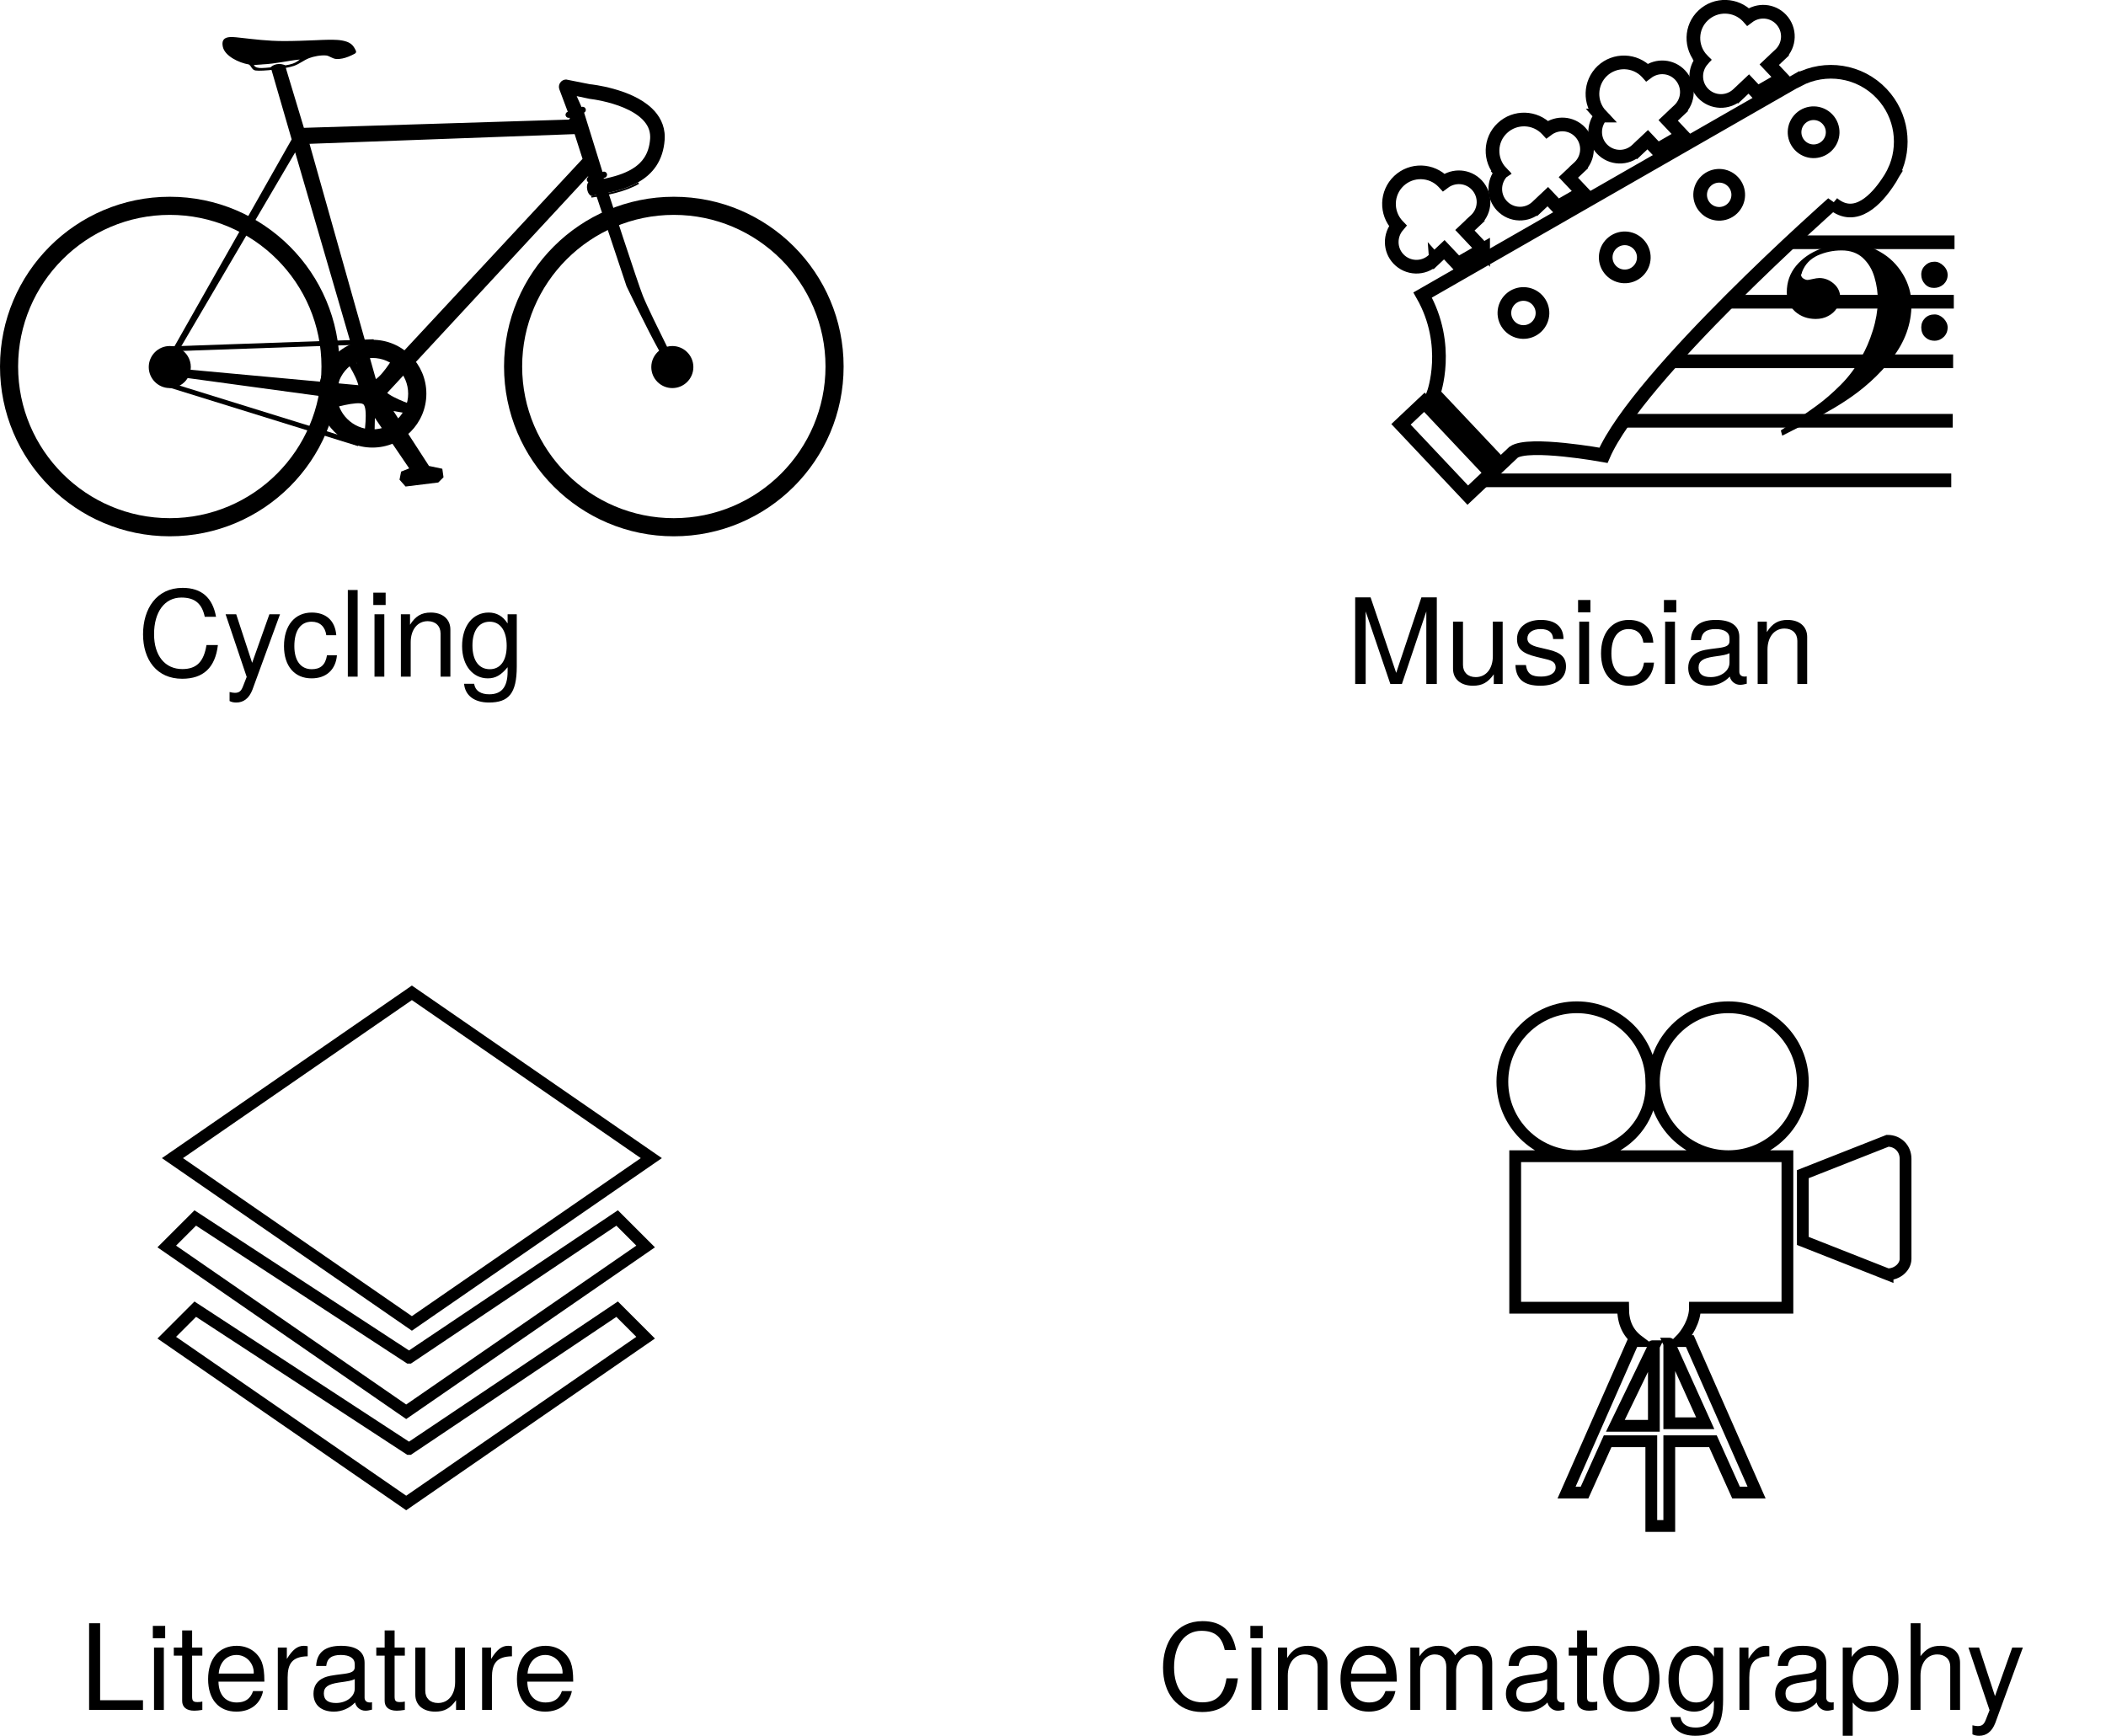
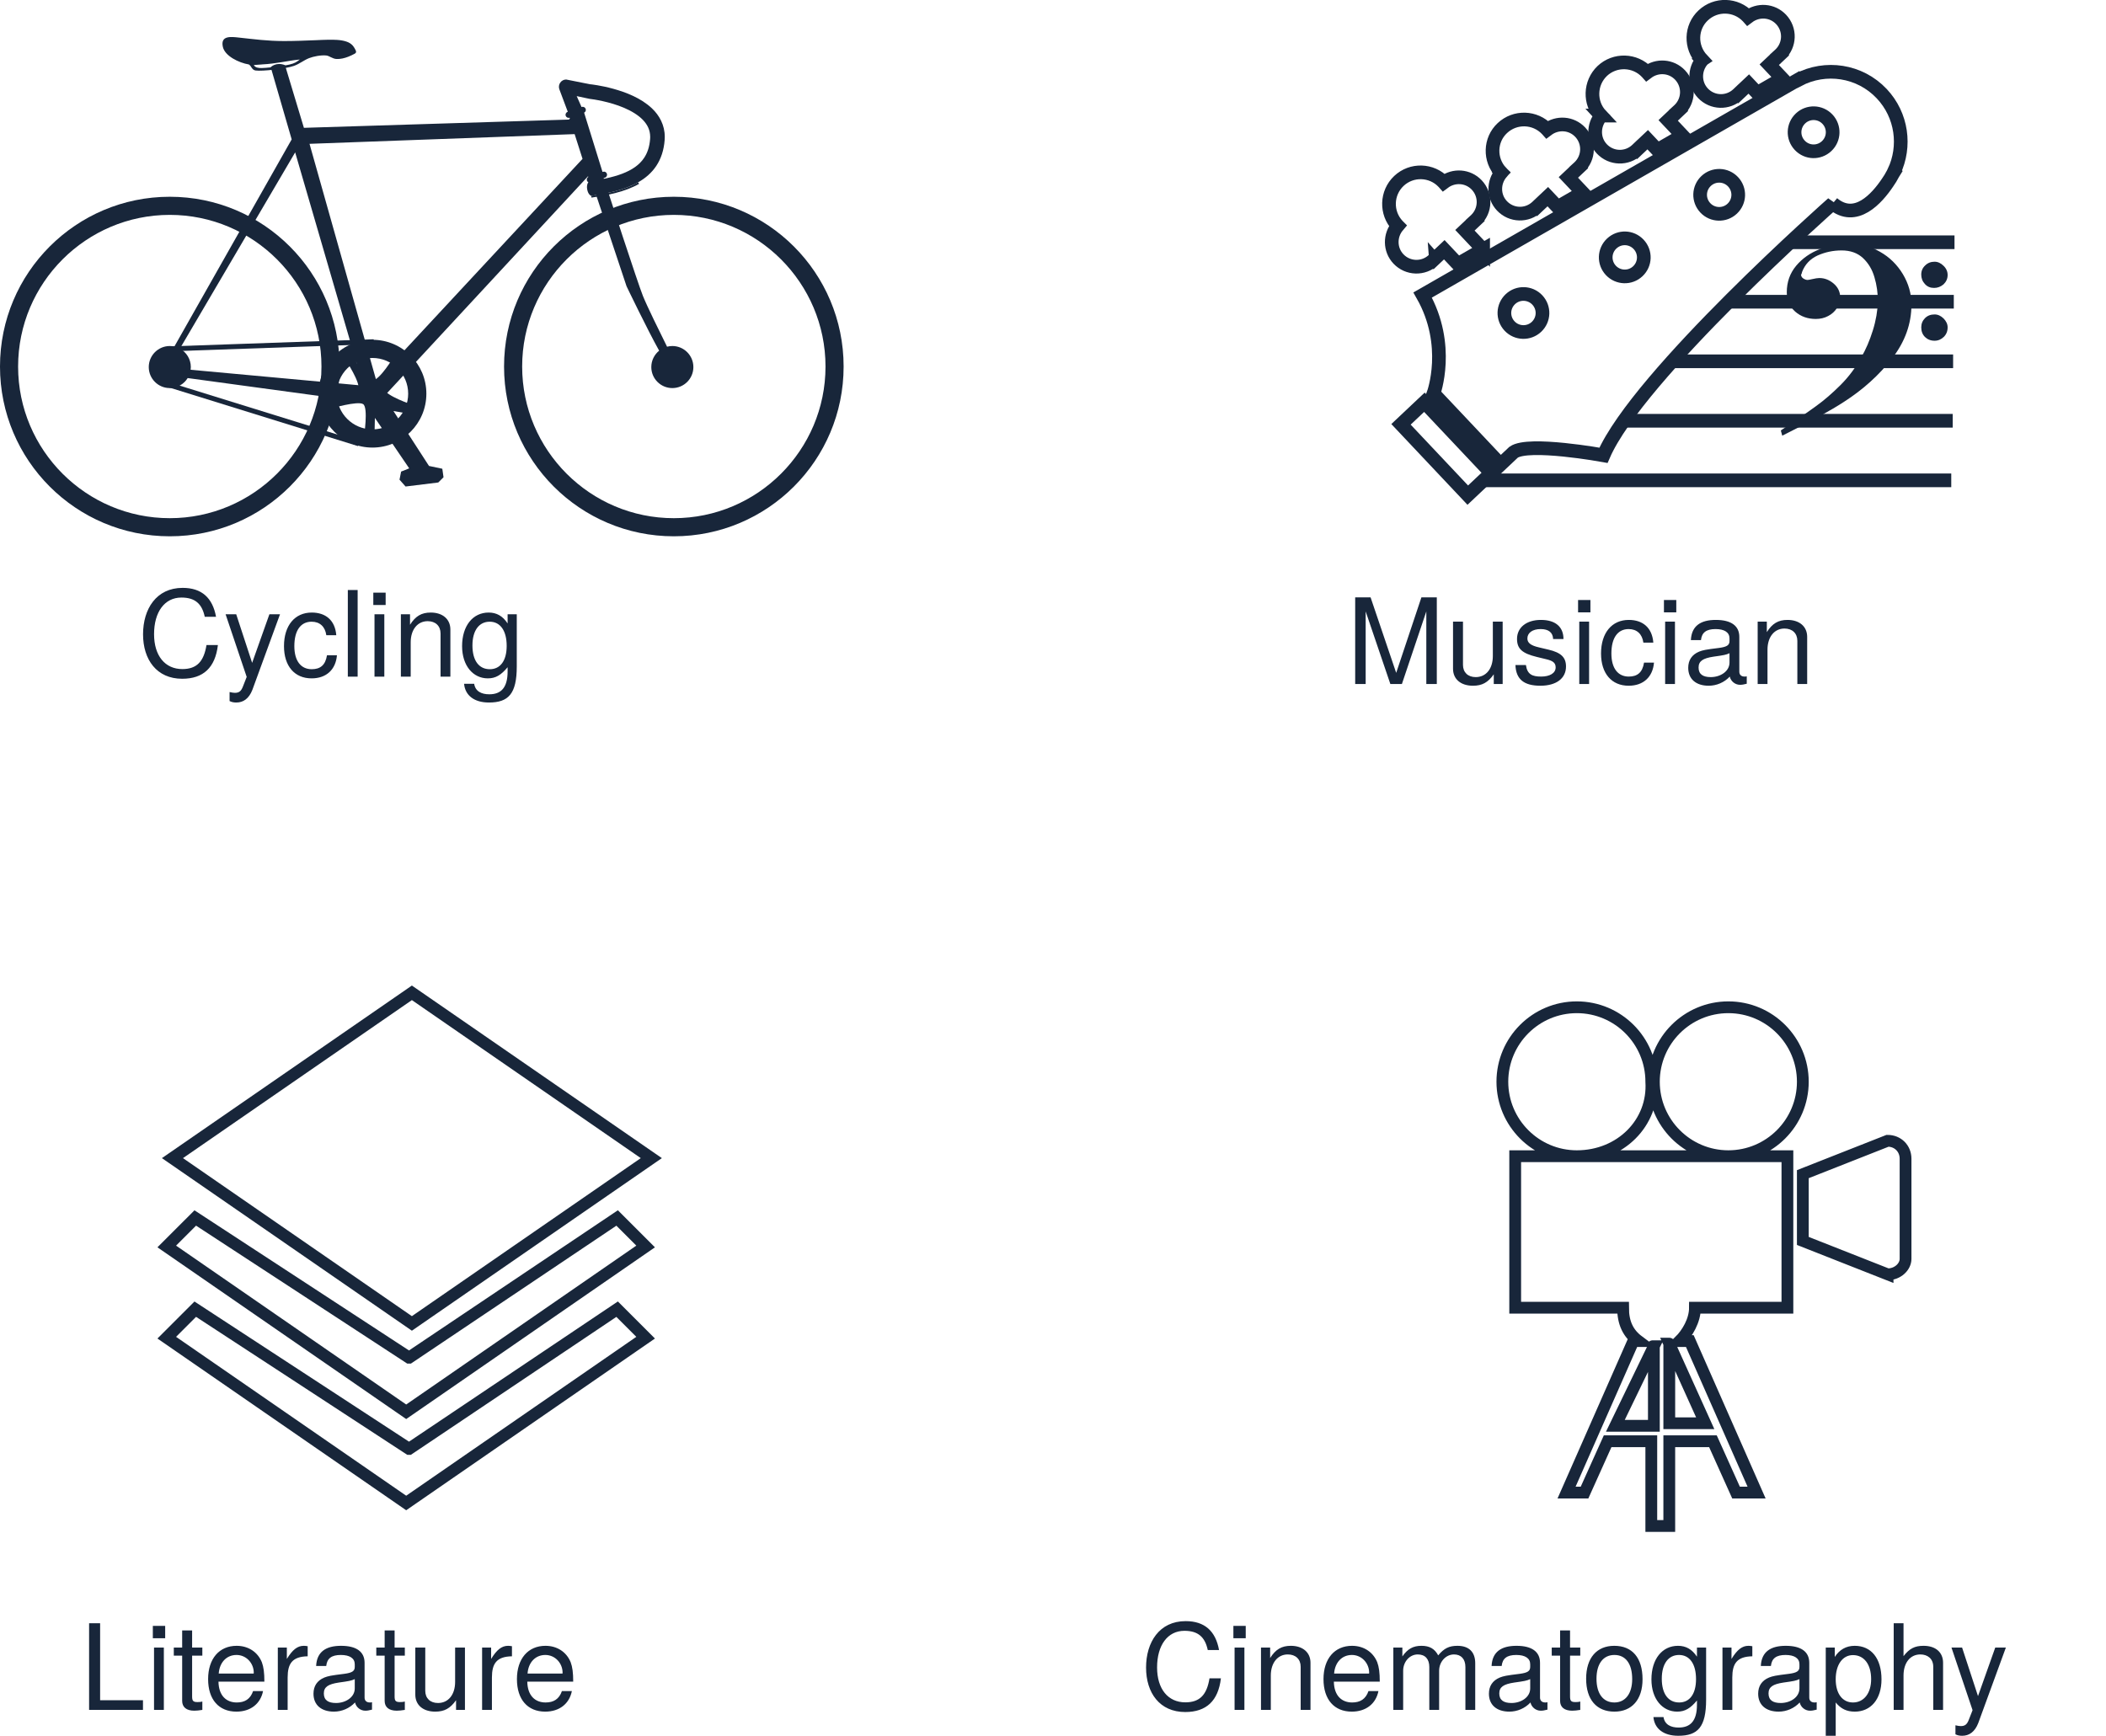
<svg xmlns="http://www.w3.org/2000/svg" width="247.95" height="204.388" id="svg9839" version="1.1">
  <defs id="defs9841" />
  <g id="layer1" transform="translate(-502.9355,-344.5926)">
-     <g id="g5658" transform="matrix(0.4247755,0,0,0.4247755,448.9953,71.78338)" style="fill:#000000;stroke:none;display:inline">
-       <path id="path14" style="fill:#000000;fill-opacity:1;fill-rule:nonzero;stroke:none" d="m 174.045,701.807 c -23.18,0 -42.04,18.861 -42.04,42.041 0,23.18 18.86,42.033 42.04,42.033 23.181,0 42.041,-18.853 42.041,-42.033 0,-23.18 -18.86,-42.041 -42.041,-42.041 l 0,0 z m 0,-5.023 c 25.991,0 47.06,21.07 47.06,47.064 0,25.986 -21.069,47.056 -47.06,47.056 -25.991,0 -47.059,-21.07 -47.059,-47.056 0,-25.994 21.069,-47.064 47.059,-47.064" />
-       <path id="path16" style="fill:#000000;fill-opacity:1;fill-rule:nonzero;stroke:none" d="m 313.75,701.807 c -23.181,0 -42.039,18.861 -42.039,42.041 0,23.18 18.858,42.033 42.039,42.033 23.183,0 42.041,-18.853 42.041,-42.033 0,-23.18 -18.858,-42.041 -42.041,-42.041 l 0,0 z m 0,-5.023 c 25.991,0 47.061,21.07 47.061,47.064 0,25.986 -21.069,47.056 -47.061,47.056 -25.99,0 -47.059,-21.07 -47.059,-47.056 0,-25.994 21.069,-47.064 47.059,-47.064" />
-       <path id="path18" style="fill:#000000;fill-opacity:1;fill-rule:nonzero;stroke:none" d="m 231.281,747.74 -18.505,-65.627 73.481,-2.691 2.19,6.858 -57.165,61.46 z m -51.461,-2.997 c 0.034,-0.245 0.055,-0.497 0.055,-0.749 0,-2.209 -1.224,-4.121 -3.029,-5.115 l 31.951,-54.396 18.826,64.656 -47.803,-4.396 z m 133.517,-6.583 c -0.507,0 -0.996,0.069 -1.464,0.191 -2.066,-4.151 -5.57,-11.277 -6.693,-14.082 -1.502,-3.754 -9.625,-28.754 -10.889,-32.653 l 0.375,-0.13 c 0.449,-0.153 0.687,-0.642 0.533,-1.093 -0.154,-0.451 -0.646,-0.688 -1.094,-0.535 l -0.122,0.046 -5.098,-16.43 c 0.381,-0.183 0.573,-0.627 0.43,-1.04 -0.154,-0.451 -0.643,-0.696 -1.094,-0.535 l -0.047,0.015 -1.347,-3.028 3.581,0.757 c 0.023,0 0.048,0 0.08,0.008 0.923,0.107 5.415,0.749 9.466,2.477 2.025,0.864 3.92,1.995 5.215,3.341 1.294,1.361 2.015,2.813 2.03,4.74 0,0.168 -0.007,0.359 -0.021,0.55 -0.169,2.225 -0.766,3.884 -1.651,5.222 -1.32,1.995 -3.401,3.387 -6.096,4.419 -2.683,1.024 -5.914,1.636 -9.208,2.133 0,0 -0.755,0.657 -0.493,2.179 0.263,1.529 1.095,1.812 1.095,1.812 4.518,-0.688 9.203,-1.567 13.094,-3.784 1.941,-1.101 3.682,-2.576 4.974,-4.526 1.294,-1.95 2.103,-4.35 2.31,-7.156 0.021,-0.291 0.032,-0.566 0.032,-0.849 0.014,-3.28 -1.502,-5.994 -3.544,-7.92 -3.072,-2.913 -7.271,-4.48 -10.719,-5.436 -3.449,-0.948 -6.167,-1.231 -6.24,-1.239 l -0.206,-0.015 -6.61,-1.315 c -0.66,0 -1.282,0.321 -1.657,0.872 -0.378,0.543 -0.464,1.239 -0.232,1.858 l 2.33,6.216 -0.042,0.015 c -0.45,0.153 -0.687,0.642 -0.533,1.093 0.151,0.436 0.625,0.673 1.068,0.543 l 0.078,0.252 c -0.094,0.084 -0.192,0.168 -0.287,0.26 l -73.425,2.286 -5.241,-17.37 c -2.466,-0.994 -3.956,0.558 -3.956,0.558 l 5.808,20.015 -32.518,57.423 c -0.407,-0.092 -0.829,-0.145 -1.265,-0.145 -3.219,0 -5.829,2.615 -5.829,5.833 0,3.219 2.61,5.826 5.829,5.826 2.1,0 3.933,-1.109 4.96,-2.775 l 52.491,7.148 58.473,-63.088 0.058,0.183 c -0.333,0.214 -0.493,0.627 -0.361,1.017 0.156,0.443 0.646,0.688 1.096,0.528 l 0.262,-0.092 9.619,28.853 c 0,0 5.761,12.011 9.037,17.859 -1.324,1.07 -2.174,2.706 -2.174,4.541 0,3.219 2.611,5.826 5.831,5.826 3.219,0 5.829,-2.607 5.829,-5.826 0,-3.219 -2.61,-5.833 -5.829,-5.833" />
-       <path id="path20" style="fill:#000000;fill-opacity:1;fill-rule:nonzero;stroke:none" d="m 230.221,741.471 c -5.456,0 -9.898,4.442 -9.898,9.901 0,5.459 4.441,9.893 9.898,9.893 5.457,0 9.896,-4.434 9.896,-9.893 0,-5.459 -4.439,-9.901 -9.896,-9.901 l 0,0 z m 0,-5.038 c 8.249,0 14.939,6.69 14.939,14.939 0,8.249 -6.69,14.939 -14.939,14.939 -8.251,0 -14.939,-6.69 -14.939,-14.939 0,-8.249 6.688,-14.939 14.939,-14.939" />
-       <path id="path22" style="fill:#000000;fill-opacity:1;fill-rule:nonzero;stroke:none" d="m 217.912,752.381 c 0,0 7.721,-0.451 8.391,-2.24 0.671,-1.789 -3.469,-8.058 -3.469,-8.058 l 2.127,-1.231 c 0,0 2.797,6.942 5.035,6.942 2.239,0 6.154,-6.72 6.154,-6.72 l 2.127,1.789 c 0,0 -5.037,5.26 -4.813,7.164 0.226,1.904 7.946,4.48 7.946,4.48 l -0.895,2.462 -4.476,-0.787 9.848,15.222 3.693,0.78 0.335,2.355 -1.456,1.453 -9.063,1.116 -1.678,-1.896 0.446,-2.24 2.238,-0.894 -9.511,-13.991 -0.113,5.145 -2.908,0 c 0,0 1.232,-7.943 -0.224,-8.953 -1.453,-1.002 -9.064,1.231 -9.064,1.231 l -0.67,-3.127" />
-       <path id="path24" style="fill:#000000;fill-opacity:1;fill-rule:nonzero;stroke:none" d="m 174.255,738.933 56.325,-1.965" />
-       <path id="path26" style="fill:#000000;fill-opacity:1;fill-rule:nonzero;stroke:none" d="m 174.231,738.252 56.325,-1.965 0.046,1.369 -56.323,1.965 -0.048,-1.369 0,0" />
-       <path id="path28" style="fill:#000000;fill-opacity:1;fill-rule:nonzero;stroke:none" d="m 226.411,765.247 -52.315,-16.231" />
-       <path id="path30" style="fill:#000000;fill-opacity:1;fill-rule:nonzero;stroke:none" d="m 173.895,749.666 0.404,-1.3 52.314,16.231 -0.404,1.307 -52.313,-16.238 0,0" />
-       <path id="path32" style="fill:#000000;fill-opacity:1;fill-rule:nonzero;stroke:none" d="m 199.578,661.104 c -1.004,0.023 -1.868,-0.122 -2.248,-0.826 l 1.449,-0.115 c 0,0.008 6.2e-4,0.008 6.2e-4,0.008 0.239,-0.015 0.805,-0.061 0.819,-0.061 -0.003,0 -0.004,-0.008 -0.006,-0.008 3.961,-0.183 7.039,-1.024 10.496,-1.361 -0.925,0.703 -1.375,1.04 -2.937,1.414 0.005,0.046 -4.872,0.872 -7.573,0.948 z m -10.833,-5.894 c 0.554,2.561 4.42,4.434 7.206,4.901 0.734,0.428 0.821,1.529 1.86,1.674 1.839,0.268 8.372,-0.474 10.641,-1.277 1.542,-0.543 2.741,-1.575 4.203,-2.148 1.195,-0.466 3.255,-0.887 4.767,-0.734 0.852,0.092 1.701,0.91 2.806,0.971 1.123,0.053 2.243,-0.222 3.281,-0.627 0.602,-0.237 1.214,-0.52 1.783,-0.833 0.22,-0.115 0.333,-0.252 0.375,-0.398 0.088,-0.291 -0.135,-0.635 -0.326,-0.994 -0.162,-0.298 -0.348,-0.589 -0.573,-0.856 -0.466,-0.531 -1.076,-0.886 -1.742,-1.11 -1.616,-0.545 -3.442,-0.53 -5.126,-0.513 -1.089,0.01 -2.174,0.076 -3.262,0.118 -2.84,0.114 -6.152,0.248 -8.992,0.242 -4.589,-0.011 -8.065,-0.489 -12.362,-0.954 -2.229,-0.242 -5.224,-0.659 -4.537,2.537" />
-       <path id="path34" style="fill:#000000;fill-opacity:1;fill-rule:nonzero;stroke:none" d="m 290.849,696.525 c 4.513,-0.688 9.17,-1.567 13.009,-3.746 l 0,0 0.248,0.436 c -3.943,2.24 -8.656,3.119 -13.179,3.807 l 0,0 -0.078,-0.497 0,0" />
-     </g>
-     <g style="display:inline" id="g6035" transform="translate(70.34427,9.875803)">
-       <rect transform="matrix(0.6861334,0.7274757,-0.7274757,0.6861334,0,0)" style="fill:none;stroke:#000000;stroke-width:1.61;stroke-miterlimit:4;stroke-opacity:1;stroke-dasharray:none" x="689.837" y="-174.539" width="11.459" height="3.788" id="rect5" />
-       <path style="fill:none;stroke:#000000;stroke-width:1.61;stroke-miterlimit:4;stroke-opacity:1;stroke-dasharray:none" d="m 648.368,358.67 c 2.7,2.269 5.214,-0.606 6.449,-2.443 0.24,-0.339 0.452,-0.688 0.636,-1.048 0.081,-0.151 0.142,-0.246 0.142,-0.246 l -0.009,-0.01 c 1.403,-2.965 0.953,-6.628 -1.451,-9.177 -2.59,-2.746 -6.636,-3.316 -9.836,-1.623 l -0.019,-0.02 -44.193,25.351 c 3.371,5.929 1.284,11.592 1.284,11.592 l 7.891,8.366 1.531,-1.444 c 1.746,-1.255 10.584,0.358 10.584,0.358 4.089,-9.437 26.992,-29.658 26.992,-29.658 z m -38.044,14.438 c -0.857,-0.909 -0.806,-2.319 0.093,-3.167 0.899,-0.848 2.319,-0.806 3.167,0.093 0.857,0.909 0.806,2.319 -0.093,3.167 -0.899,0.848 -2.319,0.806 -3.167,-0.093 z M 622.253,366.56 c -0.857,-0.909 -0.806,-2.319 0.093,-3.167 0.909,-0.857 2.319,-0.806 3.167,0.093 0.857,0.909 0.806,2.319 -0.093,3.167 -0.909,0.857 -2.328,0.796 -3.167,-0.093 z m 11.117,-7.368 c -0.857,-0.909 -0.806,-2.319 0.093,-3.167 0.899,-0.848 2.319,-0.806 3.167,0.093 0.857,0.909 0.806,2.319 -0.093,3.167 -0.899,0.848 -2.319,0.806 -3.167,-0.093 z m 11.117,-7.368 c -0.857,-0.909 -0.806,-2.319 0.093,-3.167 0.899,-0.848 2.319,-0.806 3.167,0.093 0.857,0.909 0.806,2.319 -0.093,3.167 -0.899,0.848 -2.31,0.816 -3.167,-0.093 z" id="path7" />
-       <path style="fill:none;stroke:#000000;stroke-width:1.61;stroke-miterlimit:4;stroke-opacity:1;stroke-dasharray:none" d="m 632.986,341.767 c 0.009,0.01 0.009,0.01 0.019,0.02 -0.955,1.125 -0.956,2.805 0.078,3.902 1.109,1.175 2.951,1.229 4.127,0.121 0.02,-0.019 0.04,-0.057 0.05,-0.066 l 0.009,0.01 1.215,-1.146 0.997,1.057 2.95,-1.7 -1.537,-1.63 1.215,-1.146 -0.009,-0.01 c 0.02,-0.019 0.059,-0.037 0.069,-0.046 1.175,-1.109 1.229,-2.951 0.121,-4.127 -1.034,-1.096 -2.702,-1.203 -3.891,-0.306 -0.009,-0.01 -0.009,-0.01 -0.019,-0.02 -1.407,-1.491 -3.767,-1.56 -5.259,-0.154 -1.491,1.388 -1.55,3.739 -0.134,5.24 z" id="path9" />
-       <path style="fill:none;stroke:#000000;stroke-width:1.61;stroke-miterlimit:4;stroke-opacity:1;stroke-dasharray:none" d="m 621.086,348.325 c 0.009,0.01 0.009,0.01 0.019,0.02 -0.955,1.125 -0.956,2.805 0.078,3.902 1.109,1.175 2.951,1.229 4.127,0.121 0.02,-0.019 0.04,-0.057 0.05,-0.066 l 0.009,0.01 1.215,-1.146 1.146,1.215 2.95,-1.7 -1.686,-1.788 1.225,-1.155 -0.009,-0.01 c 0.02,-0.019 0.059,-0.037 0.069,-0.046 1.175,-1.109 1.229,-2.951 0.121,-4.127 -1.034,-1.096 -2.702,-1.203 -3.891,-0.306 -0.009,-0.01 -0.009,-0.01 -0.019,-0.02 -1.407,-1.491 -3.767,-1.561 -5.259,-0.154 -1.472,1.407 -1.551,3.758 -0.144,5.25 z" id="path11" />
-       <path style="fill:none;stroke:#000000;stroke-width:1.61;stroke-miterlimit:4;stroke-opacity:1;stroke-dasharray:none" d="m 609.325,355.031 c 0.009,0.01 0.009,0.01 0.019,0.02 -0.955,1.125 -0.956,2.805 0.078,3.902 1.109,1.175 2.951,1.229 4.127,0.121 0.02,-0.019 0.04,-0.057 0.05,-0.066 l 0.009,0.01 1.215,-1.146 1.155,1.225 2.95,-1.7 -1.686,-1.788 1.215,-1.146 -0.009,-0.01 c 0.02,-0.019 0.059,-0.037 0.069,-0.046 1.175,-1.109 1.229,-2.951 0.121,-4.127 -1.034,-1.096 -2.702,-1.203 -3.891,-0.306 -0.009,-0.01 -0.009,-0.01 -0.019,-0.02 -1.407,-1.491 -3.767,-1.561 -5.259,-0.154 -1.481,1.378 -1.55,3.739 -0.143,5.23 z" id="path13" />
-       <path style="fill:none;stroke:#000000;stroke-width:1.61;stroke-miterlimit:4;stroke-opacity:1;stroke-dasharray:none" d="m 607.206,364.103 -2.143,-2.272 1.215,-1.146 -0.009,-0.01 c 0.02,-0.019 0.059,-0.037 0.069,-0.046 1.175,-1.109 1.229,-2.951 0.121,-4.127 -1.034,-1.096 -2.702,-1.203 -3.891,-0.306 -0.009,-0.01 -0.009,-0.01 -0.019,-0.02 -1.407,-1.491 -3.767,-1.56 -5.259,-0.154 -1.491,1.407 -1.561,3.767 -0.154,5.259 0.009,0.01 0.009,0.01 0.019,0.02 -0.955,1.125 -0.956,2.805 0.078,3.902 1.109,1.175 2.951,1.229 4.127,0.121 0.02,-0.019 0.049,-0.047 0.05,-0.066 l 0.009,0.01 1.215,-1.146 1.593,1.689 2.979,-1.709 z" id="path15" />
-       <path class="fil0 str0" d="m 629.542,377.259 33,0" id="path9-4" style="fill:none;stroke:#000000;stroke-width:1.61;stroke-miterlimit:4;stroke-opacity:1;stroke-dasharray:none" />
-       <path class="fil0 str0" d="m 607.324,391.275 54.999,0" id="path11-0" style="fill:none;stroke:#000000;stroke-width:1.61;stroke-miterlimit:4;stroke-opacity:1;stroke-dasharray:none" />
-       <path class="fil0 str0" d="m 623.948,384.261 38.545,0" id="path13-8" style="fill:none;stroke:#000000;stroke-width:1.61;stroke-miterlimit:4;stroke-opacity:1;stroke-dasharray:none" />
-       <path class="fil0 str0" d="m 636.115,370.245 26.507,0" id="path15-9" style="fill:none;stroke:#000000;stroke-width:1.61;stroke-miterlimit:4;stroke-opacity:1;stroke-dasharray:none" />
-       <path class="fil0 str0" d="m 643.586,363.242 19.119,0" id="path17" style="fill:none;stroke:#000000;stroke-width:1.61;stroke-miterlimit:4;stroke-opacity:1;stroke-dasharray:none" />
-       <path class="fil1 str1" d="m 642.257,385.4 c 1.881,-1.27 3.285,-2.231 4.19,-2.896 0.905,-0.653 1.857,-1.472 2.833,-2.445 0.976,-0.973 1.797,-2.077 2.464,-3.299 0.524,-0.902 0.976,-1.946 1.345,-3.133 0.369,-1.175 0.559,-2.314 0.595,-3.394 0,-1.009 -0.131,-1.97 -0.405,-2.872 -0.262,-0.914 -0.714,-1.662 -1.357,-2.267 -0.643,-0.593 -1.476,-0.89 -2.512,-0.89 -1,0 -1.94,0.202 -2.821,0.593 -0.869,0.404 -1.488,1.044 -1.833,1.946 0,0.083 -0.048,0.19 -0.119,0.344 0.024,0.19 0.119,0.332 0.298,0.439 0.179,0.107 0.333,0.154 0.476,0.154 0.071,0 0.274,-0.036 0.583,-0.107 0.321,-0.071 0.583,-0.119 0.798,-0.119 0.631,0 1.19,0.226 1.702,0.665 0.5,0.439 0.75,0.973 0.75,1.602 0,0.451 -0.131,0.878 -0.381,1.27 -0.25,0.392 -0.595,0.712 -1.036,0.938 -0.44,0.237 -0.928,0.344 -1.452,0.344 -0.952,0 -1.762,-0.285 -2.428,-0.866 -0.655,-0.593 -0.988,-1.341 -0.988,-2.279 0,-1.199 0.369,-2.231 1.095,-3.109 0.738,-0.878 1.666,-1.531 2.809,-1.97 1.131,-0.451 2.273,-0.665 3.44,-0.665 1.274,0 2.488,0.32 3.619,0.973 1.143,0.641 2.035,1.531 2.702,2.635 0.667,1.116 1.012,2.302 1.012,3.584 0,2.279 -0.762,4.391 -2.285,6.35 -1.524,1.958 -3.404,3.655 -5.654,5.103 -1.5,0.985 -3.928,2.314 -7.273,3.988 l -0.167,-0.617 z m 16.533,-18.36 c 0,-0.427 0.155,-0.783 0.464,-1.068 0.298,-0.297 0.667,-0.439 1.107,-0.439 0.381,0 0.738,0.166 1.059,0.487 0.321,0.309 0.476,0.676 0.476,1.08 0,0.427 -0.167,0.795 -0.476,1.092 -0.333,0.285 -0.702,0.427 -1.119,0.427 -0.44,0 -0.797,-0.142 -1.083,-0.463 -0.286,-0.309 -0.429,-0.676 -0.429,-1.116 z m 0,6.219 c 0,-0.427 0.155,-0.795 0.44,-1.08 0.298,-0.297 0.667,-0.439 1.131,-0.439 0.381,0 0.726,0.154 1.059,0.475 0.309,0.32 0.476,0.665 0.476,1.044 0,0.463 -0.155,0.831 -0.452,1.127 -0.309,0.297 -0.667,0.451 -1.083,0.451 -0.464,0 -0.833,-0.154 -1.131,-0.439 -0.286,-0.285 -0.44,-0.665 -0.44,-1.139 z" id="path19" style="fill:#000000;fill-opacity:1;fill-rule:evenodd;stroke:none" />
-     </g>
-     <text xml:space="preserve" style="font-size:14px;font-style:normal;font-variant:normal;font-weight:normal;font-stretch:normal;text-align:center;line-height:100%;letter-spacing:0px;word-spacing:0px;writing-mode:lr-tb;text-anchor:middle;fill:#000000;fill-opacity:1;stroke:none;display:inline;font-family:TeX Gyre Heros;-inkscape-font-specification:TeX Gyre Heros" x="551.64" y="424.268" id="text4075-1-7-6">
+     <text xml:space="preserve" style="font-size:14px;font-style:normal;font-variant:normal;font-weight:normal;font-stretch:normal;text-align:center;line-height:100%;letter-spacing:0px;word-spacing:0px;writing-mode:lr-tb;text-anchor:middle;fill:#18263a;fill-opacity:1;stroke:none;display:inline;font-family:TeX Gyre Heros;-inkscape-font-specification:TeX Gyre Heros" x="551.64" y="424.268" id="text4075-1-7-6">
      <tspan id="tspan5937" x="551.64" y="424.268">Cycling</tspan>
    </text>
-     <text xml:space="preserve" style="font-size:14px;font-style:normal;font-variant:normal;font-weight:normal;font-stretch:normal;text-align:center;line-height:100%;letter-spacing:0px;word-spacing:0px;writing-mode:lr-tb;text-anchor:middle;fill:#000000;fill-opacity:1;stroke:none;display:inline;font-family:TeX Gyre Heros;-inkscape-font-specification:TeX Gyre Heros" x="698.787" y="425.131" id="text4075-1-7-6-3">
+     <text xml:space="preserve" style="font-size:14px;font-style:normal;font-variant:normal;font-weight:normal;font-stretch:normal;text-align:center;line-height:100%;letter-spacing:0px;word-spacing:0px;writing-mode:lr-tb;text-anchor:middle;fill:#18263a;fill-opacity:1;stroke:none;display:inline;font-family:TeX Gyre Heros;-inkscape-font-specification:TeX Gyre Heros" x="698.787" y="425.131" id="text4075-1-7-6-3">
      <tspan id="tspan10174" x="698.787" y="425.131">Musician</tspan>
    </text>
-     <path class="st18" d="m 725.169,494.64 -9.978,-3.931 v -7.861 l 9.978,-3.931 c 1.209,0 2.117,0.907 2.117,2.116 v 11.792 c 0,0.907 -0.907,1.814 -2.117,1.814 z m -18.746,-13.908 c -4.838,0 -8.768,-3.931 -8.768,-8.768 0,-4.838 3.931,-8.768 8.768,-8.768 4.838,0 8.768,3.931 8.768,8.768 0,4.838 -3.931,8.768 -8.768,8.768 z m -17.839,0 c -4.838,0 -8.768,-3.931 -8.768,-8.768 0,-4.838 3.931,-8.768 8.768,-8.768 4.838,0 8.768,3.931 8.768,8.768 0.302,4.838 -3.628,8.768 -8.768,8.768 z m 24.793,0 v 17.839 h -10.885 c 0,1.512 -0.907,3.024 -1.814,3.931 h 1.209 l 7.861,17.839 h -2.419 l -2.721,-6.047 h -5.14 v 9.978 h -2.117 v -9.978 h -5.14 l -2.721,6.047 h -2.116 l 7.861,-17.839 h 0.605 c -1.209,-0.907 -1.814,-2.116 -1.814,-3.931 h -12.699 v -17.839 h 6.954 17.839 7.257 z m -15.723,22.374 c 0,0 -0.302,0 0,0 l -4.535,9.373 h 4.535 v -9.373 z m 1.814,-0.302 v 9.373 h 4.233 l -4.233,-9.373 c 0.302,0 0.302,0 0,0 z" id="path717" style="fill:none;stroke:#000000;stroke-width:1.387;stroke-miterlimit:4;stroke-opacity:1;stroke-dasharray:none;display:inline" />
-     <path class="st18" d="m 579.619,480.959 -28.19,-19.464 -28.19,19.464 28.19,19.464 28.19,-19.464 z m -28.525,23.491 -25.169,-16.444 -3.356,3.356 28.19,19.464 28.19,-19.464 -3.356,-3.356 -24.498,16.444 z m 0,10.739 -25.169,-16.444 -3.356,3.356 28.19,19.464 28.19,-19.464 -3.356,-3.356 -24.498,16.444 z" id="path897" style="fill:none;stroke:#000000;stroke-width:1.41;stroke-miterlimit:4;stroke-opacity:1;stroke-dasharray:none;display:inline" />
-     <text xml:space="preserve" style="font-size:14px;font-style:normal;font-variant:normal;font-weight:normal;font-stretch:normal;text-align:center;line-height:100%;letter-spacing:0px;word-spacing:0px;writing-mode:lr-tb;text-anchor:middle;fill:#000000;fill-opacity:1;stroke:none;display:inline;font-family:TeX Gyre Heros;-inkscape-font-specification:TeX Gyre Heros" x="551.389" y="545.928" id="text4075-1-7-6-1">
+     <path d="m 522.925,369.894 c -9.846,0 -17.858,8.012 -17.858,17.858 0,9.846 8.011,17.855 17.858,17.855 9.847,0 17.858,-8.008 17.858,-17.855 0,-9.846 -8.011,-17.858 -17.858,-17.858 l 0,0 z m 0,-2.134 c 11.041,0 19.99,8.95 19.99,19.992 0,11.038 -8.949,19.988 -19.99,19.988 -11.04,0 -19.99,-8.95 -19.99,-19.988 0,-11.042 8.949,-19.992 19.99,-19.992" style="fill:#18263a;fill-opacity:1;fill-rule:nonzero;stroke:none" id="path14" />
+     <path d="m 582.269,369.894 c -9.847,0 -17.857,8.012 -17.857,17.858 0,9.846 8.01,17.855 17.857,17.855 9.847,0 17.858,-8.008 17.858,-17.855 0,-9.846 -8.011,-17.858 -17.858,-17.858 l 0,0 z m 0,-2.134 c 11.041,0 19.99,8.95 19.99,19.992 0,11.038 -8.95,19.988 -19.99,19.988 -11.04,0 -19.989,-8.95 -19.989,-19.988 0,-11.042 8.949,-19.992 19.989,-19.992" style="fill:#18263a;fill-opacity:1;fill-rule:nonzero;stroke:none" id="path16" />
+     <path d="m 547.238,389.405 -7.861,-27.877 31.213,-1.143 0.93,2.913 -24.282,26.107 z m -21.859,-1.273 c 0.014,-0.104 0.023,-0.211 0.023,-0.318 0,-0.939 -0.52,-1.75 -1.287,-2.173 l 13.572,-23.106 7.997,27.464 -20.305,-1.867 z m 56.715,-2.796 c -0.215,0 -0.423,0.029 -0.622,0.081 -0.877,-1.763 -2.366,-4.79 -2.843,-5.982 -0.638,-1.595 -4.088,-12.214 -4.625,-13.87 l 0.159,-0.055 c 0.191,-0.065 0.292,-0.273 0.226,-0.464 -0.066,-0.192 -0.274,-0.292 -0.465,-0.227 l -0.052,0.019 -2.165,-6.979 c 0.162,-0.078 0.243,-0.266 0.183,-0.442 -0.066,-0.192 -0.273,-0.296 -0.465,-0.227 l -0.02,0.007 -0.572,-1.286 1.521,0.322 c 0.01,0 0.021,0 0.034,0.003 0.392,0.045 2.3,0.318 4.021,1.052 0.86,0.367 1.665,0.848 2.215,1.419 0.549,0.578 0.856,1.195 0.862,2.013 0,0.071 -0.003,0.153 -0.009,0.234 -0.072,0.945 -0.325,1.65 -0.701,2.218 -0.561,0.848 -1.444,1.439 -2.589,1.877 -1.14,0.435 -2.512,0.695 -3.911,0.906 0,0 -0.321,0.279 -0.209,0.926 0.112,0.649 0.465,0.77 0.465,0.77 1.919,-0.292 3.909,-0.666 5.562,-1.608 0.825,-0.468 1.564,-1.094 2.113,-1.923 0.55,-0.828 0.893,-1.848 0.981,-3.04 0.009,-0.123 0.014,-0.24 0.014,-0.36 0.006,-1.393 -0.638,-2.546 -1.506,-3.364 -1.305,-1.237 -3.089,-1.903 -4.553,-2.309 -1.465,-0.403 -2.62,-0.523 -2.651,-0.526 l -0.087,-0.007 -2.808,-0.559 c -0.28,0 -0.545,0.136 -0.704,0.37 -0.16,0.231 -0.197,0.526 -0.099,0.789 l 0.99,2.64 -0.018,0.007 c -0.191,0.065 -0.292,0.273 -0.226,0.464 0.064,0.185 0.265,0.286 0.454,0.231 l 0.033,0.107 c -0.04,0.036 -0.082,0.071 -0.122,0.11 l -31.189,0.971 -2.226,-7.378 c -1.047,-0.422 -1.681,0.237 -1.681,0.237 l 2.467,8.502 -13.813,24.392 c -0.173,-0.039 -0.352,-0.062 -0.537,-0.062 -1.368,0 -2.476,1.111 -2.476,2.478 0,1.367 1.109,2.475 2.476,2.475 0.892,0 1.671,-0.471 2.107,-1.179 l 22.297,3.036 24.838,-26.798 0.025,0.078 c -0.142,0.091 -0.209,0.266 -0.153,0.432 0.066,0.188 0.274,0.292 0.465,0.224 l 0.111,-0.039 4.086,12.256 c 0,0 2.447,5.102 3.839,7.586 -0.562,0.455 -0.924,1.15 -0.924,1.929 0,1.367 1.109,2.475 2.477,2.475 1.368,0 2.476,-1.107 2.476,-2.475 0,-1.367 -1.109,-2.478 -2.476,-2.478" style="fill:#18263a;fill-opacity:1;fill-rule:nonzero;stroke:none" id="path18" />
+     <path d="m 546.788,386.742 c -2.318,0 -4.204,1.887 -4.204,4.206 0,2.319 1.886,4.202 4.204,4.202 2.318,0 4.204,-1.884 4.204,-4.202 0,-2.319 -1.885,-4.206 -4.204,-4.206 l 0,0 z m 0,-2.14 c 3.504,0 6.346,2.842 6.346,6.346 0,3.504 -2.842,6.346 -6.346,6.346 -3.505,0 -6.346,-2.842 -6.346,-6.346 0,-3.504 2.841,-6.346 6.346,-6.346" style="fill:#18263a;fill-opacity:1;fill-rule:nonzero;stroke:none" id="path20" />
+     <path d="m 541.559,391.376 c 0,0 3.28,-0.192 3.564,-0.952 0.285,-0.76 -1.473,-3.423 -1.473,-3.423 l 0.903,-0.523 c 0,0 1.188,2.949 2.139,2.949 0.951,0 2.614,-2.855 2.614,-2.855 l 0.903,0.76 c 0,0 -2.139,2.234 -2.044,3.043 0.096,0.809 3.375,1.903 3.375,1.903 l -0.38,1.046 -1.901,-0.334 4.183,6.466 1.569,0.331 0.142,1 -0.618,0.617 -3.85,0.474 -0.713,-0.805 0.19,-0.952 0.951,-0.38 -4.04,-5.943 -0.048,2.186 -1.235,0 c 0,0 0.523,-3.374 -0.095,-3.803 -0.617,-0.425 -3.85,0.523 -3.85,0.523 l -0.285,-1.328" style="fill:#18263a;fill-opacity:1;fill-rule:nonzero;stroke:none" id="path22" />
+     <path d="m 523.014,385.664 23.925,-0.835" style="fill:#18263a;fill-opacity:1;fill-rule:nonzero;stroke:none" id="path24" />
+     <path d="m 523.004,385.375 23.926,-0.835 0.019,0.581 -23.925,0.835 -0.02,-0.581 0,0" style="fill:#18263a;fill-opacity:1;fill-rule:nonzero;stroke:none" id="path26" />
+     <path d="m 545.169,396.842 -22.222,-6.894" style="fill:#18263a;fill-opacity:1;fill-rule:nonzero;stroke:none" id="path28" />
+     <path d="m 522.862,390.223 0.171,-0.552 22.222,6.894 -0.172,0.555 -22.221,-6.898 0,0" style="fill:#18263a;fill-opacity:1;fill-rule:nonzero;stroke:none" id="path30" />
+     <path d="m 533.771,352.604 c -0.426,0.01 -0.793,-0.052 -0.955,-0.351 l 0.615,-0.049 c 0,0.003 2.6e-4,0.003 2.6e-4,0.003 0.101,-0.007 0.342,-0.026 0.348,-0.026 -10e-4,0 -0.002,-0.003 -0.003,-0.003 1.683,-0.078 2.99,-0.435 4.458,-0.578 -0.393,0.299 -0.584,0.442 -1.248,0.601 0.002,0.019 -2.07,0.37 -3.217,0.403 z m -4.601,-2.504 c 0.235,1.088 1.878,1.884 3.061,2.082 0.312,0.182 0.349,0.649 0.79,0.711 0.781,0.114 3.556,-0.201 4.52,-0.542 0.655,-0.231 1.164,-0.669 1.785,-0.913 0.508,-0.198 1.383,-0.377 2.025,-0.312 0.362,0.039 0.723,0.386 1.192,0.412 0.477,0.023 0.953,-0.094 1.393,-0.266 0.256,-0.101 0.516,-0.221 0.757,-0.354 0.093,-0.049 0.141,-0.107 0.159,-0.169 0.037,-0.123 -0.058,-0.27 -0.138,-0.422 -0.069,-0.127 -0.148,-0.25 -0.244,-0.364 -0.198,-0.225 -0.457,-0.376 -0.74,-0.472 -0.687,-0.232 -1.462,-0.225 -2.177,-0.218 -0.463,0.004 -0.923,0.032 -1.386,0.05 -1.206,0.048 -2.613,0.106 -3.819,0.103 -1.949,-0.005 -3.426,-0.208 -5.251,-0.405 -0.947,-0.103 -2.219,-0.28 -1.927,1.078" style="fill:#18263a;fill-opacity:1;fill-rule:nonzero;stroke:none" id="path32" />
+     <path d="m 572.541,367.65 c 1.917,-0.292 3.895,-0.666 5.526,-1.591 l 0,0 0.105,0.185 c -1.675,0.952 -3.677,1.325 -5.598,1.617 l 0,0 -0.033,-0.211 0,0" style="fill:#18263a;fill-opacity:1;fill-rule:nonzero;stroke:none" id="path34" />
+     <rect id="rect5" height="3.788" width="11.459" y="-218.937" x="745.287" style="fill:none;stroke:#18263a;stroke-width:1.61;stroke-miterlimit:4;stroke-opacity:1;stroke-dasharray:none" transform="matrix(0.6861334,0.7274757,-0.7274757,0.6861334,0,0)" />
+     <path id="path7" d="m 718.712,368.546 c 2.7,2.269 5.214,-0.606 6.449,-2.443 0.24,-0.339 0.452,-0.688 0.636,-1.048 0.081,-0.151 0.142,-0.246 0.142,-0.246 l -0.009,-0.01 c 1.403,-2.965 0.953,-6.628 -1.451,-9.177 -2.59,-2.746 -6.636,-3.316 -9.836,-1.623 l -0.019,-0.02 -44.193,25.351 c 3.371,5.929 1.284,11.592 1.284,11.592 l 7.891,8.366 1.531,-1.444 c 1.746,-1.255 10.584,0.358 10.584,0.358 4.089,-9.437 26.992,-29.658 26.992,-29.658 z m -38.044,14.438 c -0.857,-0.909 -0.806,-2.319 0.093,-3.167 0.899,-0.848 2.319,-0.806 3.167,0.093 0.857,0.909 0.806,2.319 -0.093,3.167 -0.899,0.848 -2.319,0.806 -3.167,-0.093 z m 11.929,-6.547 c -0.857,-0.909 -0.806,-2.319 0.093,-3.167 0.909,-0.857 2.319,-0.806 3.167,0.093 0.857,0.909 0.806,2.319 -0.093,3.167 -0.909,0.857 -2.328,0.796 -3.167,-0.093 z m 11.117,-7.368 c -0.857,-0.909 -0.806,-2.319 0.093,-3.167 0.899,-0.848 2.319,-0.806 3.167,0.093 0.857,0.909 0.806,2.319 -0.093,3.167 -0.899,0.848 -2.319,0.806 -3.167,-0.093 z m 11.117,-7.368 c -0.857,-0.909 -0.806,-2.319 0.093,-3.167 0.899,-0.848 2.319,-0.806 3.167,0.093 0.857,0.909 0.806,2.319 -0.093,3.167 -0.899,0.848 -2.31,0.816 -3.167,-0.093 z" style="fill:none;stroke:#18263a;stroke-width:1.61;stroke-miterlimit:4;stroke-opacity:1;stroke-dasharray:none" />
+     <path id="path9" d="m 703.33,351.643 c 0.009,0.01 0.009,0.01 0.019,0.02 -0.955,1.125 -0.956,2.805 0.078,3.902 1.109,1.175 2.951,1.229 4.127,0.121 0.02,-0.019 0.04,-0.057 0.05,-0.066 l 0.009,0.01 1.215,-1.146 0.997,1.057 2.95,-1.7 -1.537,-1.63 1.215,-1.146 -0.009,-0.01 c 0.02,-0.019 0.059,-0.037 0.069,-0.046 1.175,-1.109 1.229,-2.951 0.121,-4.127 -1.034,-1.096 -2.702,-1.203 -3.891,-0.306 -0.009,-0.01 -0.009,-0.01 -0.019,-0.02 -1.407,-1.491 -3.767,-1.56 -5.259,-0.154 -1.491,1.388 -1.55,3.739 -0.134,5.24 z" style="fill:none;stroke:#18263a;stroke-width:1.61;stroke-miterlimit:4;stroke-opacity:1;stroke-dasharray:none" />
+     <path id="path11" d="m 691.43,358.201 c 0.009,0.01 0.009,0.01 0.019,0.02 -0.955,1.125 -0.956,2.805 0.078,3.902 1.109,1.175 2.951,1.229 4.127,0.121 0.02,-0.019 0.04,-0.057 0.05,-0.066 l 0.009,0.01 1.215,-1.146 1.146,1.215 2.95,-1.7 -1.686,-1.788 1.225,-1.155 -0.009,-0.01 c 0.02,-0.019 0.059,-0.037 0.069,-0.046 1.175,-1.109 1.229,-2.951 0.121,-4.127 -1.034,-1.096 -2.702,-1.203 -3.891,-0.306 -0.009,-0.01 -0.009,-0.01 -0.019,-0.02 -1.407,-1.491 -3.767,-1.561 -5.259,-0.154 -1.472,1.407 -1.551,3.758 -0.144,5.25 z" style="fill:none;stroke:#18263a;stroke-width:1.61;stroke-miterlimit:4;stroke-opacity:1;stroke-dasharray:none" />
+     <path id="path13" d="m 679.67,364.907 c 0.009,0.01 0.009,0.01 0.019,0.02 -0.955,1.125 -0.956,2.805 0.078,3.902 1.109,1.175 2.951,1.229 4.127,0.121 0.02,-0.019 0.04,-0.057 0.05,-0.066 l 0.009,0.01 1.215,-1.146 1.155,1.225 2.95,-1.7 -1.686,-1.788 1.215,-1.146 -0.009,-0.01 c 0.02,-0.019 0.059,-0.037 0.069,-0.046 1.175,-1.109 1.229,-2.951 0.121,-4.127 -1.034,-1.096 -2.702,-1.203 -3.891,-0.306 -0.009,-0.01 -0.009,-0.01 -0.019,-0.02 -1.407,-1.491 -3.767,-1.561 -5.259,-0.154 -1.481,1.378 -1.55,3.739 -0.143,5.23 z" style="fill:none;stroke:#18263a;stroke-width:1.61;stroke-miterlimit:4;stroke-opacity:1;stroke-dasharray:none" />
+     <path id="path15" d="m 677.551,373.979 -2.143,-2.272 1.215,-1.146 -0.009,-0.01 c 0.02,-0.019 0.059,-0.037 0.069,-0.046 1.175,-1.109 1.229,-2.951 0.121,-4.127 -1.034,-1.096 -2.702,-1.203 -3.891,-0.306 -0.009,-0.01 -0.009,-0.01 -0.019,-0.02 -1.407,-1.491 -3.767,-1.56 -5.259,-0.154 -1.491,1.407 -1.561,3.767 -0.154,5.259 0.009,0.01 0.009,0.01 0.019,0.02 -0.955,1.125 -0.956,2.805 0.078,3.902 1.109,1.175 2.951,1.229 4.127,0.121 0.02,-0.019 0.049,-0.047 0.05,-0.066 l 0.009,0.01 1.215,-1.146 1.593,1.689 2.979,-1.709 z" style="fill:none;stroke:#18263a;stroke-width:1.61;stroke-miterlimit:4;stroke-opacity:1;stroke-dasharray:none" />
+     <path style="fill:none;stroke:#18263a;stroke-width:1.61;stroke-miterlimit:4;stroke-opacity:1;stroke-dasharray:none" id="path9-4" d="m 699.886,387.135 33,0" class="fil0 str0" />
+     <path style="fill:none;stroke:#18263a;stroke-width:1.61;stroke-miterlimit:4;stroke-opacity:1;stroke-dasharray:none" id="path11-0" d="m 677.668,401.151 54.999,0" class="fil0 str0" />
+     <path style="fill:none;stroke:#18263a;stroke-width:1.61;stroke-miterlimit:4;stroke-opacity:1;stroke-dasharray:none" id="path13-8" d="m 694.293,394.137 38.545,0" class="fil0 str0" />
+     <path style="fill:none;stroke:#18263a;stroke-width:1.61;stroke-miterlimit:4;stroke-opacity:1;stroke-dasharray:none" id="path15-9" d="m 706.459,380.12 26.507,0" class="fil0 str0" />
+     <path style="fill:none;stroke:#18263a;stroke-width:1.61;stroke-miterlimit:4;stroke-opacity:1;stroke-dasharray:none" id="path17" d="m 713.93,373.118 19.119,0" class="fil0 str0" />
+     <path style="fill:#18263a;fill-opacity:1;fill-rule:evenodd;stroke:none" id="path19" d="m 712.601,395.276 c 1.881,-1.27 3.285,-2.231 4.19,-2.896 0.905,-0.653 1.857,-1.472 2.833,-2.445 0.976,-0.973 1.797,-2.077 2.464,-3.299 0.524,-0.902 0.976,-1.946 1.345,-3.133 0.369,-1.175 0.559,-2.314 0.595,-3.394 0,-1.009 -0.131,-1.97 -0.405,-2.872 -0.262,-0.914 -0.714,-1.662 -1.357,-2.267 -0.643,-0.593 -1.476,-0.89 -2.512,-0.89 -1,0 -1.94,0.202 -2.821,0.593 -0.869,0.404 -1.488,1.044 -1.833,1.946 0,0.083 -0.048,0.19 -0.119,0.344 0.024,0.19 0.119,0.332 0.298,0.439 0.179,0.107 0.333,0.154 0.476,0.154 0.071,0 0.274,-0.036 0.583,-0.107 0.321,-0.071 0.583,-0.119 0.798,-0.119 0.631,0 1.19,0.226 1.702,0.665 0.5,0.439 0.75,0.973 0.75,1.602 0,0.451 -0.131,0.878 -0.381,1.27 -0.25,0.392 -0.595,0.712 -1.036,0.938 -0.44,0.237 -0.928,0.344 -1.452,0.344 -0.952,0 -1.762,-0.285 -2.428,-0.866 -0.655,-0.593 -0.988,-1.341 -0.988,-2.279 0,-1.199 0.369,-2.231 1.095,-3.109 0.738,-0.878 1.666,-1.531 2.809,-1.97 1.131,-0.451 2.273,-0.665 3.44,-0.665 1.274,0 2.488,0.32 3.619,0.973 1.143,0.641 2.035,1.531 2.702,2.635 0.667,1.116 1.012,2.302 1.012,3.584 0,2.279 -0.762,4.391 -2.285,6.35 -1.524,1.958 -3.404,3.655 -5.654,5.103 -1.5,0.985 -3.928,2.314 -7.273,3.988 l -0.167,-0.617 z m 16.533,-18.36 c 0,-0.427 0.155,-0.783 0.464,-1.068 0.298,-0.297 0.667,-0.439 1.107,-0.439 0.381,0 0.738,0.166 1.059,0.487 0.321,0.309 0.476,0.676 0.476,1.08 0,0.427 -0.167,0.795 -0.476,1.092 -0.333,0.285 -0.702,0.427 -1.119,0.427 -0.44,0 -0.797,-0.142 -1.083,-0.463 -0.286,-0.309 -0.429,-0.676 -0.429,-1.116 z m 0,6.219 c 0,-0.427 0.155,-0.795 0.44,-1.08 0.298,-0.297 0.667,-0.439 1.131,-0.439 0.381,0 0.726,0.154 1.059,0.475 0.309,0.32 0.476,0.665 0.476,1.044 0,0.463 -0.155,0.831 -0.452,1.127 -0.309,0.297 -0.667,0.451 -1.083,0.451 -0.464,0 -0.833,-0.154 -1.131,-0.439 -0.286,-0.285 -0.44,-0.665 -0.44,-1.139 z" class="fil1 str1" />
+     <path class="st18" d="m 725.169,494.64 -9.978,-3.931 v -7.861 l 9.978,-3.931 c 1.209,0 2.117,0.907 2.117,2.116 v 11.792 c 0,0.907 -0.907,1.814 -2.117,1.814 z m -18.746,-13.908 c -4.838,0 -8.768,-3.931 -8.768,-8.768 0,-4.838 3.931,-8.768 8.768,-8.768 4.838,0 8.768,3.931 8.768,8.768 0,4.838 -3.931,8.768 -8.768,8.768 z m -17.839,0 c -4.838,0 -8.768,-3.931 -8.768,-8.768 0,-4.838 3.931,-8.768 8.768,-8.768 4.838,0 8.768,3.931 8.768,8.768 0.302,4.838 -3.628,8.768 -8.768,8.768 z m 24.793,0 v 17.839 h -10.885 c 0,1.512 -0.907,3.024 -1.814,3.931 h 1.209 l 7.861,17.839 h -2.419 l -2.721,-6.047 h -5.14 v 9.978 h -2.117 v -9.978 h -5.14 l -2.721,6.047 h -2.116 l 7.861,-17.839 h 0.605 c -1.209,-0.907 -1.814,-2.116 -1.814,-3.931 h -12.699 v -17.839 h 6.954 17.839 7.257 z m -15.723,22.374 c 0,0 -0.302,0 0,0 l -4.535,9.373 h 4.535 v -9.373 z m 1.814,-0.302 v 9.373 h 4.233 l -4.233,-9.373 c 0.302,0 0.302,0 0,0 z" id="path717" style="fill:none;stroke:#18263a;stroke-width:1.387;stroke-miterlimit:4;stroke-opacity:1;stroke-dasharray:none;display:inline" />
+     <path class="st18" d="m 579.619,480.959 -28.19,-19.464 -28.19,19.464 28.19,19.464 28.19,-19.464 z m -28.525,23.491 -25.169,-16.444 -3.356,3.356 28.19,19.464 28.19,-19.464 -3.356,-3.356 -24.498,16.444 z m 0,10.739 -25.169,-16.444 -3.356,3.356 28.19,19.464 28.19,-19.464 -3.356,-3.356 -24.498,16.444 z" id="path897" style="fill:none;stroke:#18263a;stroke-width:1.41;stroke-miterlimit:4;stroke-opacity:1;stroke-dasharray:none;display:inline" />
+     <text xml:space="preserve" style="font-size:14px;font-style:normal;font-variant:normal;font-weight:normal;font-stretch:normal;text-align:center;line-height:100%;letter-spacing:0px;word-spacing:0px;writing-mode:lr-tb;text-anchor:middle;fill:#18263a;fill-opacity:1;stroke:none;display:inline;font-family:TeX Gyre Heros;-inkscape-font-specification:TeX Gyre Heros" x="551.389" y="545.928" id="text4075-1-7-6-1">
      <tspan y="545.928" x="551.389" id="tspan7602">Literature</tspan>
    </text>
-     <text xml:space="preserve" style="font-size:14px;font-style:normal;font-variant:normal;font-weight:normal;font-stretch:normal;text-align:center;line-height:100%;letter-spacing:0px;word-spacing:0px;writing-mode:lr-tb;text-anchor:middle;fill:#000000;fill-opacity:1;stroke:none;display:inline;font-family:TeX Gyre Heros;-inkscape-font-specification:TeX Gyre Heros" x="700.033" y="545.928" id="text4075-1-7-6-4">
-       <tspan id="tspan10172" x="700.033" y="545.928">Cinematography</tspan>
+     <text xml:space="preserve" style="font-size:14px;font-style:normal;font-variant:normal;font-weight:normal;font-stretch:normal;text-align:center;line-height:100%;letter-spacing:0px;word-spacing:0px;writing-mode:lr-tb;text-anchor:middle;fill:#18263a;fill-opacity:1;stroke:none;display:inline;font-family:TeX Gyre Heros;-inkscape-font-specification:TeX Gyre Heros" x="698.033" y="545.928" id="text4075-1-7-6-4">
+       <tspan id="tspan10172" x="698.033" y="545.928">Cinematography</tspan>
    </text>
  </g>
</svg>
